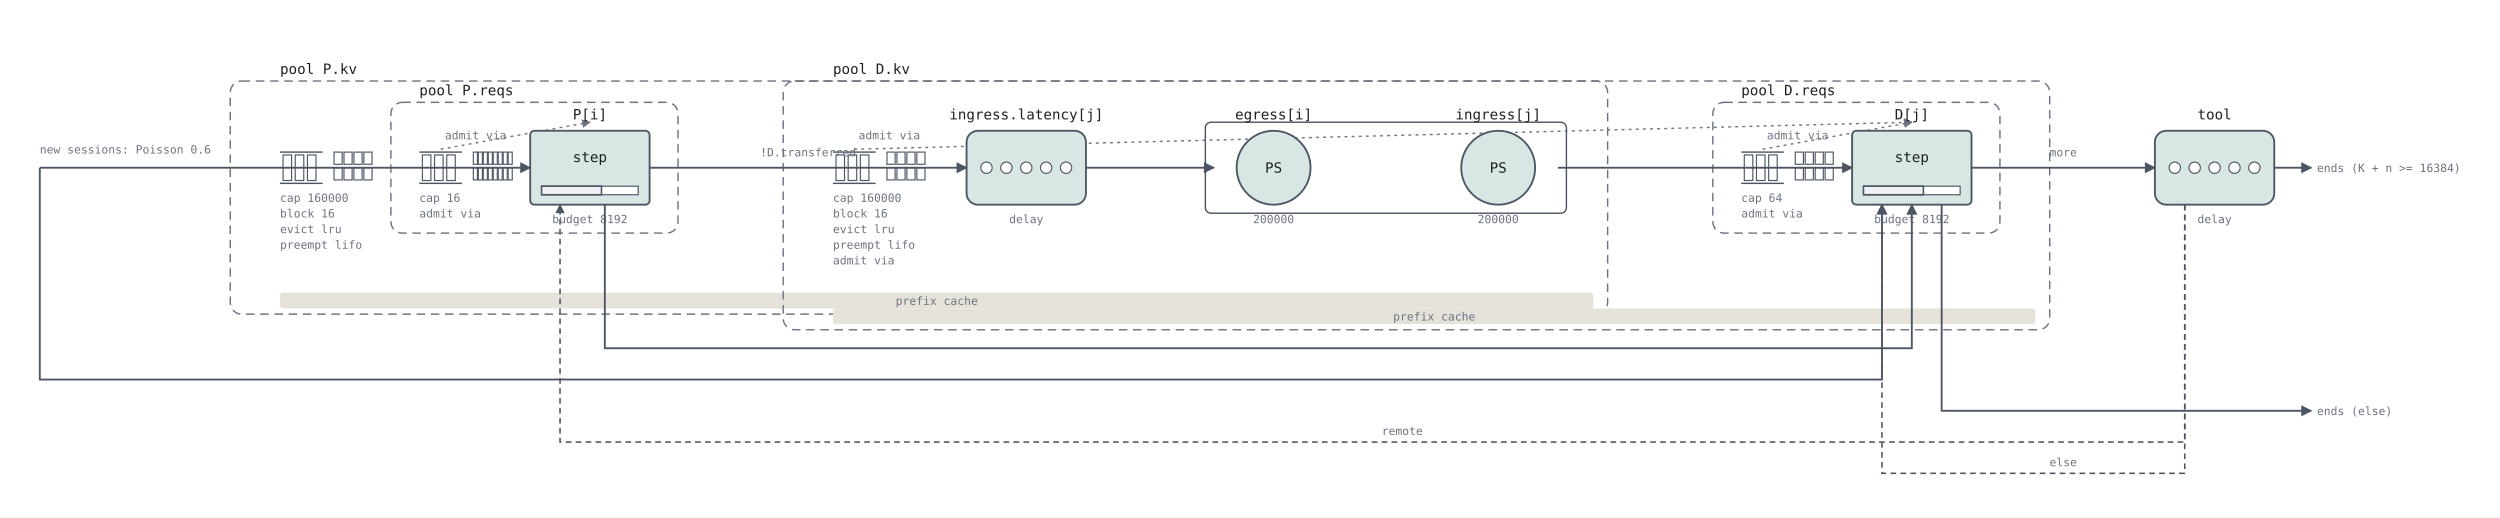
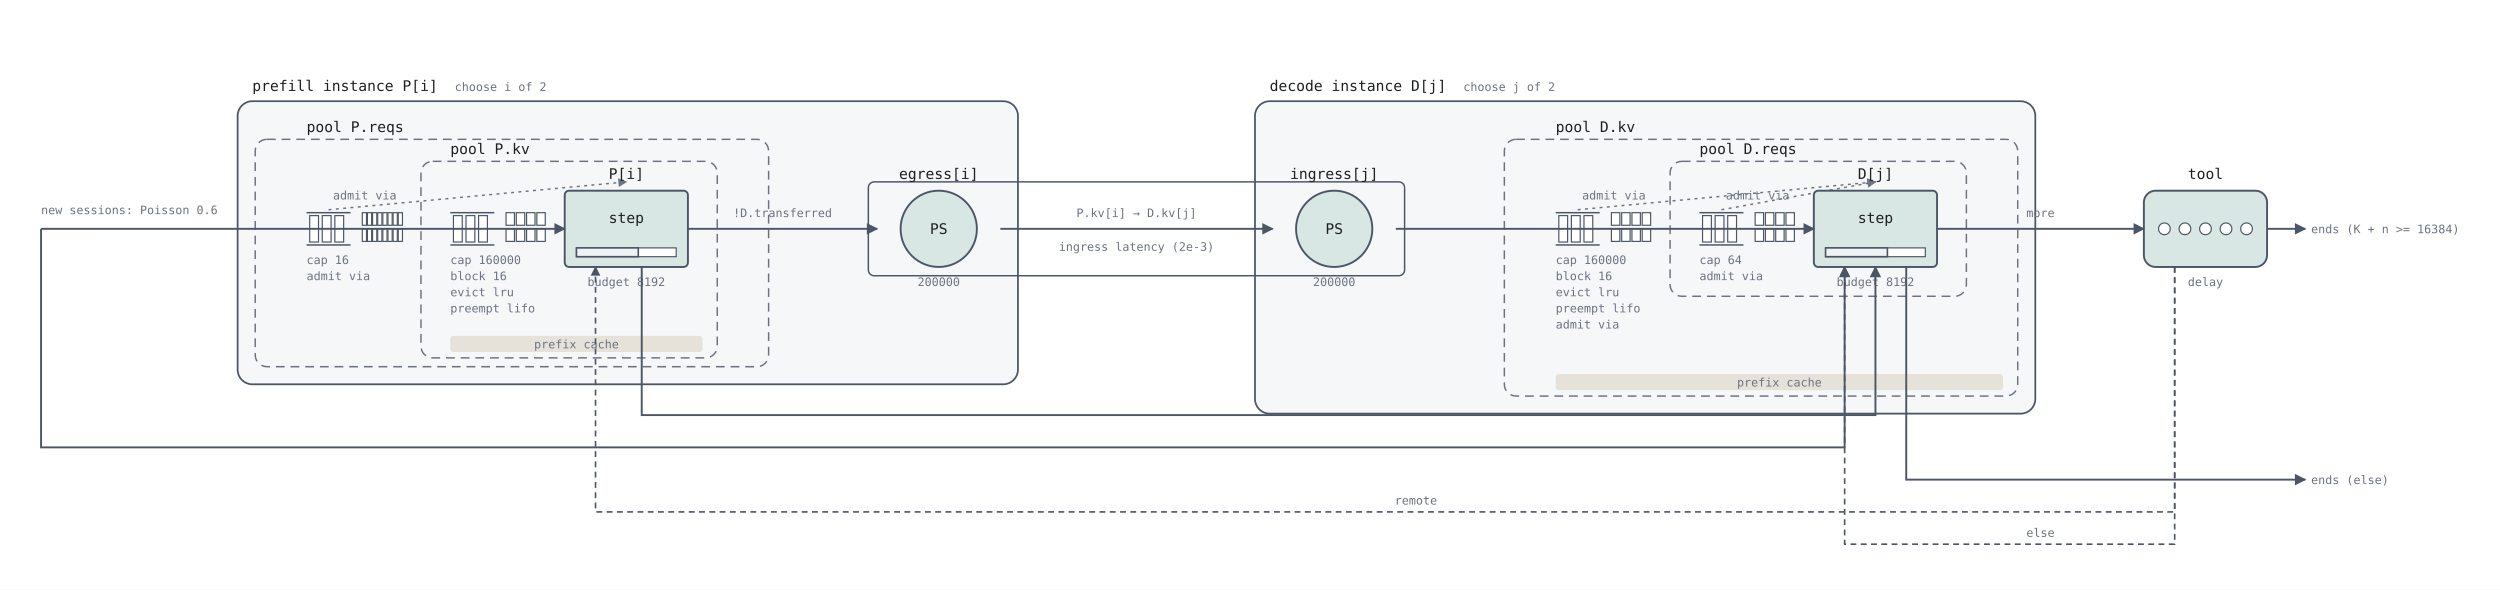
- <svg xmlns="http://www.w3.org/2000/svg" width="1758.8" height="364" viewBox="0 0 1758.8 364" role="img">
+ <svg xmlns="http://www.w3.org/2000/svg" width="1704.4" height="402" viewBox="0 0 1704.4 402" role="img">
  <style>
  text { font-family: ui-monospace, "SF Mono", Menlo, Consolas, monospace; }
  @media (prefers-color-scheme: dark) {
    text { fill: #e8e6e3; } text.dim { fill: #9aa4b2; }
    .bg { fill:#14171a }
    .solid { fill:#232a31;stroke:#b6bfcc }
    .cached { fill:#33302a }
+     .instance { fill:#1a1f24;stroke:#b6bfcc }
    .enclosure { stroke:#9aa4b2 }
    .station { fill:#26403d;stroke:#b6bfcc }
    .cell { fill:#14171a;stroke:#b6bfcc }
    .rail { stroke:#b6bfcc }
    .flow { stroke:#b6bfcc }
    .back { stroke:#b6bfcc }
    .relation { stroke:#9aa4b2 }
  }
</style>
  <defs>
    <marker id="a" viewBox="0 0 10 10" refX="9" refY="5" markerWidth="6" markerHeight="6" orient="auto-start-reverse">
      <path d="M0 0 L10 5 L0 10 z" fill="context-stroke" />
    </marker>
  </defs>
-   <rect class="bg" fill="#ffffff" x="0" y="0" width="1758.8" height="364" />
-   <rect class="rail" fill="none" stroke="#4b5563" stroke-width="1" x="848" y="86" width="254" height="64" rx="4" />
-   <rect class="enclosure" fill="none" stroke="#6b7280" stroke-width="1" stroke-dasharray="6 4" x="275" y="72" width="202" height="92" rx="8" />
-   <text x="295" y="67" text-anchor="start" font-size="10" fill="#1d2021">pool P.reqs</text>
-   <path class="rail" fill="none" stroke="#4b5563" stroke-width="1" d="M295 107 L325 107 M295 129 L325 129" />
-   <rect class="cell" fill="#ffffff" stroke="#4b5563" stroke-width=".8" x="297.14" y="109" width="6" height="18" />
-   <rect class="cell" fill="#ffffff" stroke="#4b5563" stroke-width=".8" x="305.71" y="109" width="6" height="18" />
-   <rect class="cell" fill="#ffffff" stroke="#4b5563" stroke-width=".8" x="314.29" y="109" width="6" height="18" />
-   <rect class="cell" fill="#ffffff" stroke="#4b5563" stroke-width=".8" x="333" y="107" width="2.87" height="8.58" />
-   <rect class="cell" fill="#ffffff" stroke="#4b5563" stroke-width=".8" x="336.5" y="107" width="2.87" height="8.58" />
-   <rect class="cell" fill="#ffffff" stroke="#4b5563" stroke-width=".8" x="340" y="107" width="2.87" height="8.58" />
-   <rect class="cell" fill="#ffffff" stroke="#4b5563" stroke-width=".8" x="343.5" y="107" width="2.87" height="8.58" />
-   <rect class="cell" fill="#ffffff" stroke="#4b5563" stroke-width=".8" x="347" y="107" width="2.87" height="8.58" />
-   <rect class="cell" fill="#ffffff" stroke="#4b5563" stroke-width=".8" x="350.5" y="107" width="2.87" height="8.58" />
-   <rect class="cell" fill="#ffffff" stroke="#4b5563" stroke-width=".8" x="354" y="107" width="2.87" height="8.58" />
-   <rect class="cell" fill="#ffffff" stroke="#4b5563" stroke-width=".8" x="357.5" y="107" width="2.87" height="8.58" />
-   <rect class="cell" fill="#ffffff" stroke="#4b5563" stroke-width=".8" x="333" y="118" width="2.87" height="8.58" />
-   <rect class="cell" fill="#ffffff" stroke="#4b5563" stroke-width=".8" x="336.5" y="118" width="2.87" height="8.58" />
-   <rect class="cell" fill="#ffffff" stroke="#4b5563" stroke-width=".8" x="340" y="118" width="2.87" height="8.58" />
-   <rect class="cell" fill="#ffffff" stroke="#4b5563" stroke-width=".8" x="343.5" y="118" width="2.87" height="8.58" />
-   <rect class="cell" fill="#ffffff" stroke="#4b5563" stroke-width=".8" x="347" y="118" width="2.87" height="8.58" />
-   <rect class="cell" fill="#ffffff" stroke="#4b5563" stroke-width=".8" x="350.5" y="118" width="2.87" height="8.58" />
-   <rect class="cell" fill="#ffffff" stroke="#4b5563" stroke-width=".8" x="354" y="118" width="2.87" height="8.58" />
-   <rect class="cell" fill="#ffffff" stroke="#4b5563" stroke-width=".8" x="357.5" y="118" width="2.87" height="8.58" />
-   <text x="295" y="142" text-anchor="start" font-size="8" fill="#6b7280" class="dim">cap 16</text>
-   <text x="295" y="153" text-anchor="start" font-size="8" fill="#6b7280" class="dim">admit via</text>
-   <path class="relation" fill="none" stroke="#6b7280" stroke-width="1" stroke-dasharray="2 3" d="M310 105 L415 86" marker-end="url(#a)" />
-   <text x="313" y="98" text-anchor="start" font-size="8" fill="#6b7280" class="dim">admit via</text>
-   <rect class="enclosure" fill="none" stroke="#6b7280" stroke-width="1" stroke-dasharray="6 4" x="162" y="57" width="969" height="164" rx="8" />
-   <text x="197" y="52" text-anchor="start" font-size="10" fill="#1d2021">pool P.kv</text>
-   <path class="rail" fill="none" stroke="#4b5563" stroke-width="1" d="M197 107 L227 107 M197 129 L227 129" />
-   <rect class="cell" fill="#ffffff" stroke="#4b5563" stroke-width=".8" x="199.14" y="109" width="6" height="18" />
-   <rect class="cell" fill="#ffffff" stroke="#4b5563" stroke-width=".8" x="207.71" y="109" width="6" height="18" />
-   <rect class="cell" fill="#ffffff" stroke="#4b5563" stroke-width=".8" x="216.29" y="109" width="6" height="18" />
-   <rect class="cell" fill="#ffffff" stroke="#4b5563" stroke-width=".8" x="235" y="107" width="5.74" height="8.58" />
-   <rect class="cell" fill="#ffffff" stroke="#4b5563" stroke-width=".8" x="242" y="107" width="5.74" height="8.58" />
-   <rect class="cell" fill="#ffffff" stroke="#4b5563" stroke-width=".8" x="249" y="107" width="5.74" height="8.58" />
-   <rect class="cell" fill="#ffffff" stroke="#4b5563" stroke-width=".8" x="256" y="107" width="5.74" height="8.58" />
-   <rect class="cell" fill="#ffffff" stroke="#4b5563" stroke-width=".8" x="235" y="118" width="5.74" height="8.58" />
-   <rect class="cell" fill="#ffffff" stroke="#4b5563" stroke-width=".8" x="242" y="118" width="5.74" height="8.58" />
-   <rect class="cell" fill="#ffffff" stroke="#4b5563" stroke-width=".8" x="249" y="118" width="5.74" height="8.58" />
-   <rect class="cell" fill="#ffffff" stroke="#4b5563" stroke-width=".8" x="256" y="118" width="5.74" height="8.58" />
-   <text x="197" y="142" text-anchor="start" font-size="8" fill="#6b7280" class="dim">cap 160000</text>
-   <text x="197" y="153" text-anchor="start" font-size="8" fill="#6b7280" class="dim">block 16</text>
-   <text x="197" y="164" text-anchor="start" font-size="8" fill="#6b7280" class="dim">evict lru</text>
-   <text x="197" y="175" text-anchor="start" font-size="8" fill="#6b7280" class="dim">preempt lifo</text>
-   <rect class="cached" fill="#e6e2da" stroke="none" x="197" y="206" width="924" height="11" rx="2" />
-   <text x="659" y="214.5" text-anchor="middle" font-size="8" fill="#6b7280" class="dim">prefix cache</text>
-   <rect class="enclosure" fill="none" stroke="#6b7280" stroke-width="1" stroke-dasharray="6 4" x="1205" y="72" width="202" height="92" rx="8" />
-   <text x="1225" y="67" text-anchor="start" font-size="10" fill="#1d2021">pool D.reqs</text>
-   <path class="rail" fill="none" stroke="#4b5563" stroke-width="1" d="M1225 107 L1255 107 M1225 129 L1255 129" />
-   <rect class="cell" fill="#ffffff" stroke="#4b5563" stroke-width=".8" x="1227.14" y="109" width="6" height="18" />
-   <rect class="cell" fill="#ffffff" stroke="#4b5563" stroke-width=".8" x="1235.71" y="109" width="6" height="18" />
-   <rect class="cell" fill="#ffffff" stroke="#4b5563" stroke-width=".8" x="1244.29" y="109" width="6" height="18" />
-   <rect class="cell" fill="#ffffff" stroke="#4b5563" stroke-width=".8" x="1263" y="107" width="5.74" height="8.58" />
-   <rect class="cell" fill="#ffffff" stroke="#4b5563" stroke-width=".8" x="1270" y="107" width="5.74" height="8.58" />
-   <rect class="cell" fill="#ffffff" stroke="#4b5563" stroke-width=".8" x="1277" y="107" width="5.74" height="8.58" />
-   <rect class="cell" fill="#ffffff" stroke="#4b5563" stroke-width=".8" x="1284" y="107" width="5.74" height="8.58" />
-   <rect class="cell" fill="#ffffff" stroke="#4b5563" stroke-width=".8" x="1263" y="118" width="5.74" height="8.58" />
-   <rect class="cell" fill="#ffffff" stroke="#4b5563" stroke-width=".8" x="1270" y="118" width="5.74" height="8.58" />
-   <rect class="cell" fill="#ffffff" stroke="#4b5563" stroke-width=".8" x="1277" y="118" width="5.74" height="8.58" />
-   <rect class="cell" fill="#ffffff" stroke="#4b5563" stroke-width=".8" x="1284" y="118" width="5.74" height="8.58" />
-   <text x="1225" y="142" text-anchor="start" font-size="8" fill="#6b7280" class="dim">cap 64</text>
-   <text x="1225" y="153" text-anchor="start" font-size="8" fill="#6b7280" class="dim">admit via</text>
-   <path class="relation" fill="none" stroke="#6b7280" stroke-width="1" stroke-dasharray="2 3" d="M1240 105 L1345 86" marker-end="url(#a)" />
-   <text x="1243" y="98" text-anchor="start" font-size="8" fill="#6b7280" class="dim">admit via</text>
-   <rect class="enclosure" fill="none" stroke="#6b7280" stroke-width="1" stroke-dasharray="6 4" x="551" y="57" width="891" height="175" rx="8" />
-   <text x="586" y="52" text-anchor="start" font-size="10" fill="#1d2021">pool D.kv</text>
-   <path class="rail" fill="none" stroke="#4b5563" stroke-width="1" d="M586 107 L616 107 M586 129 L616 129" />
-   <rect class="cell" fill="#ffffff" stroke="#4b5563" stroke-width=".8" x="588.14" y="109" width="6" height="18" />
-   <rect class="cell" fill="#ffffff" stroke="#4b5563" stroke-width=".8" x="596.71" y="109" width="6" height="18" />
-   <rect class="cell" fill="#ffffff" stroke="#4b5563" stroke-width=".8" x="605.29" y="109" width="6" height="18" />
-   <rect class="cell" fill="#ffffff" stroke="#4b5563" stroke-width=".8" x="624" y="107" width="5.74" height="8.58" />
-   <rect class="cell" fill="#ffffff" stroke="#4b5563" stroke-width=".8" x="631" y="107" width="5.74" height="8.58" />
-   <rect class="cell" fill="#ffffff" stroke="#4b5563" stroke-width=".8" x="638" y="107" width="5.74" height="8.58" />
-   <rect class="cell" fill="#ffffff" stroke="#4b5563" stroke-width=".8" x="645" y="107" width="5.74" height="8.58" />
-   <rect class="cell" fill="#ffffff" stroke="#4b5563" stroke-width=".8" x="624" y="118" width="5.74" height="8.58" />
-   <rect class="cell" fill="#ffffff" stroke="#4b5563" stroke-width=".8" x="631" y="118" width="5.74" height="8.58" />
-   <rect class="cell" fill="#ffffff" stroke="#4b5563" stroke-width=".8" x="638" y="118" width="5.74" height="8.58" />
-   <rect class="cell" fill="#ffffff" stroke="#4b5563" stroke-width=".8" x="645" y="118" width="5.74" height="8.58" />
-   <text x="586" y="142" text-anchor="start" font-size="8" fill="#6b7280" class="dim">cap 160000</text>
-   <text x="586" y="153" text-anchor="start" font-size="8" fill="#6b7280" class="dim">block 16</text>
-   <text x="586" y="164" text-anchor="start" font-size="8" fill="#6b7280" class="dim">evict lru</text>
-   <text x="586" y="175" text-anchor="start" font-size="8" fill="#6b7280" class="dim">preempt lifo</text>
-   <text x="586" y="186" text-anchor="start" font-size="8" fill="#6b7280" class="dim">admit via</text>
-   <rect class="cached" fill="#e6e2da" stroke="none" x="586" y="217" width="846" height="11" rx="2" />
-   <text x="1009" y="225.5" text-anchor="middle" font-size="8" fill="#6b7280" class="dim">prefix cache</text>
-   <path class="relation" fill="none" stroke="#6b7280" stroke-width="1" stroke-dasharray="2 3" d="M601 105 L1345 86" marker-end="url(#a)" />
-   <text x="604" y="98" text-anchor="start" font-size="8" fill="#6b7280" class="dim">admit via</text>
-   <rect class="station" fill="#d8e6e4" stroke="#4b5563" stroke-width="1.3" x="373" y="92" width="84" height="52" rx="3" />
-   <rect class="cell" fill="#ffffff" stroke="#4b5563" stroke-width=".8" x="381" y="131" width="68" height="6" />
-   <rect class="solid" fill="#eef2f5" stroke="#4b5563" stroke-width="1.1" x="381" y="131" width="42.16" height="6" />
-   <text x="415" y="114" text-anchor="middle" font-size="10" fill="#1d2021">step</text>
-   <text x="415" y="84" text-anchor="middle" font-size="10" fill="#1d2021">P[i]</text>
-   <text x="415" y="157" text-anchor="middle" font-size="8" fill="#6b7280" class="dim">budget 8192</text>
-   <rect class="station" fill="#d8e6e4" stroke="#4b5563" stroke-width="1.3" x="680" y="92" width="84" height="52" rx="8" />
-   <circle class="cell" fill="#ffffff" stroke="#4b5563" stroke-width=".8" cx="694" cy="118" r="4" />
-   <circle class="cell" fill="#ffffff" stroke="#4b5563" stroke-width=".8" cx="708" cy="118" r="4" />
-   <circle class="cell" fill="#ffffff" stroke="#4b5563" stroke-width=".8" cx="722" cy="118" r="4" />
-   <circle class="cell" fill="#ffffff" stroke="#4b5563" stroke-width=".8" cx="736" cy="118" r="4" />
-   <circle class="cell" fill="#ffffff" stroke="#4b5563" stroke-width=".8" cx="750" cy="118" r="4" />
-   <text x="722" y="84" text-anchor="middle" font-size="10" fill="#1d2021">ingress.latency[j]</text>
-   <text x="722" y="157" text-anchor="middle" font-size="8" fill="#6b7280" class="dim">delay</text>
-   <circle class="station" fill="#d8e6e4" stroke="#4b5563" stroke-width="1.3" cx="896" cy="118" r="26" />
-   <text x="896" y="121.5" text-anchor="middle" font-size="10" fill="#1d2021">PS</text>
-   <text x="896" y="84" text-anchor="middle" font-size="10" fill="#1d2021">egress[i]</text>
-   <text x="896" y="157" text-anchor="middle" font-size="8" fill="#6b7280" class="dim">200000</text>
-   <circle class="station" fill="#d8e6e4" stroke="#4b5563" stroke-width="1.3" cx="1054" cy="118" r="26" />
-   <text x="1054" y="121.5" text-anchor="middle" font-size="10" fill="#1d2021">PS</text>
-   <text x="1054" y="84" text-anchor="middle" font-size="10" fill="#1d2021">ingress[j]</text>
-   <text x="1054" y="157" text-anchor="middle" font-size="8" fill="#6b7280" class="dim">200000</text>
-   <rect class="station" fill="#d8e6e4" stroke="#4b5563" stroke-width="1.3" x="1303" y="92" width="84" height="52" rx="3" />
-   <rect class="cell" fill="#ffffff" stroke="#4b5563" stroke-width=".8" x="1311" y="131" width="68" height="6" />
-   <rect class="solid" fill="#eef2f5" stroke="#4b5563" stroke-width="1.1" x="1311" y="131" width="42.16" height="6" />
-   <text x="1345" y="114" text-anchor="middle" font-size="10" fill="#1d2021">step</text>
-   <text x="1345" y="84" text-anchor="middle" font-size="10" fill="#1d2021">D[j]</text>
-   <text x="1345" y="157" text-anchor="middle" font-size="8" fill="#6b7280" class="dim">budget 8192</text>
-   <rect class="station" fill="#d8e6e4" stroke="#4b5563" stroke-width="1.3" x="1516" y="92" width="84" height="52" rx="8" />
-   <circle class="cell" fill="#ffffff" stroke="#4b5563" stroke-width=".8" cx="1530" cy="118" r="4" />
-   <circle class="cell" fill="#ffffff" stroke="#4b5563" stroke-width=".8" cx="1544" cy="118" r="4" />
-   <circle class="cell" fill="#ffffff" stroke="#4b5563" stroke-width=".8" cx="1558" cy="118" r="4" />
-   <circle class="cell" fill="#ffffff" stroke="#4b5563" stroke-width=".8" cx="1572" cy="118" r="4" />
-   <circle class="cell" fill="#ffffff" stroke="#4b5563" stroke-width=".8" cx="1586" cy="118" r="4" />
-   <text x="1558" y="84" text-anchor="middle" font-size="10" fill="#1d2021">tool</text>
-   <text x="1558" y="157" text-anchor="middle" font-size="8" fill="#6b7280" class="dim">delay</text>
-   <path class="flow" fill="none" stroke="#4b5563" stroke-width="1.3" d="M28 118 L373 118" marker-end="url(#a)" />
-   <text x="28" y="108" text-anchor="start" font-size="8" fill="#6b7280" class="dim">new sessions: Poisson 0.6</text>
-   <path class="flow" fill="none" stroke="#4b5563" stroke-width="1.3" d="M457 118 L680 118" marker-end="url(#a)" />
-   <text x="568.5" y="110" text-anchor="middle" font-size="8" fill="#6b7280" class="dim">!D.transferred</text>
-   <path class="flow" fill="none" stroke="#4b5563" stroke-width="1.3" d="M764 118 L854 118" marker-end="url(#a)" />
-   <path class="flow" fill="none" stroke="#4b5563" stroke-width="1.3" d="M1096 118 L1303 118" marker-end="url(#a)" />
-   <path class="flow" fill="none" stroke="#4b5563" stroke-width="1.3" d="M425.5 144 L425.5 245 L1345 245 L1345 144" marker-end="url(#a)" />
-   <path class="flow" fill="none" stroke="#4b5563" stroke-width="1.3" d="M28 118 L28 267 L1324 267 L1324 144" marker-end="url(#a)" />
-   <path class="flow" fill="none" stroke="#4b5563" stroke-width="1.3" d="M1387 118 L1516 118" marker-end="url(#a)" />
-   <text x="1451.5" y="110" text-anchor="middle" font-size="8" fill="#6b7280" class="dim">more</text>
-   <path class="flow" fill="none" stroke="#4b5563" stroke-width="1.3" d="M1366 144 L1366 289 L1626 289" marker-end="url(#a)" />
-   <text x="1630" y="292" text-anchor="start" font-size="8" fill="#6b7280" class="dim">ends (else)</text>
-   <path class="flow" fill="none" stroke="#4b5563" stroke-width="1.3" d="M1600 118 L1626 118" marker-end="url(#a)" />
-   <text x="1630" y="121" text-anchor="start" font-size="8" fill="#6b7280" class="dim">ends (K + n &gt;= 16384)</text>
-   <path class="back" fill="none" stroke="#4b5563" stroke-width="1.1" stroke-dasharray="4 3" d="M1537 144 L1537 311 L394 311 L394 144" marker-end="url(#a)" />
-   <text x="986.5" y="306" text-anchor="middle" font-size="8" fill="#6b7280" class="dim">remote</text>
-   <path class="back" fill="none" stroke="#4b5563" stroke-width="1.1" stroke-dasharray="4 3" d="M1537 144 L1537 333 L1324 333 L1324 144" marker-end="url(#a)" />
-   <text x="1451.5" y="328" text-anchor="middle" font-size="8" fill="#6b7280" class="dim">else</text>
+   <rect class="bg" fill="#ffffff" x="0" y="0" width="1704.4" height="402" />
+   <rect class="instance" fill="#f5f7f9" stroke="#4b5563" stroke-width="1.2" x="855.6" y="69" width="532" height="213" rx="10" />
+   <rect class="instance" fill="#f5f7f9" stroke="#4b5563" stroke-width="1.2" x="162" y="69" width="532" height="193" rx="10" />
+   <rect class="rail" fill="none" stroke="#4b5563" stroke-width="1" x="592" y="124" width="365.6" height="64" rx="4" />
+   <path class="flow" fill="none" stroke="#4b5563" stroke-width="1.3" d="M682 156 L867.6 156" marker-end="url(#a)" />
+   <text x="774.8" y="148" text-anchor="middle" font-size="8" fill="#6b7280" class="dim">P.kv[i] → D.kv[j]</text>
+   <text x="774.8" y="171" text-anchor="middle" font-size="8" fill="#6b7280" class="dim">ingress latency (2e-3)</text>
+   <rect class="enclosure" fill="none" stroke="#6b7280" stroke-width="1" stroke-dasharray="6 4" x="174" y="95" width="350" height="155" rx="8" />
+   <text x="209" y="90" text-anchor="start" font-size="10" fill="#1d2021">pool P.reqs</text>
+   <path class="rail" fill="none" stroke="#4b5563" stroke-width="1" d="M209 145 L239 145 M209 167 L239 167" />
+   <rect class="cell" fill="#ffffff" stroke="#4b5563" stroke-width=".8" x="211.14" y="147" width="6" height="18" />
+   <rect class="cell" fill="#ffffff" stroke="#4b5563" stroke-width=".8" x="219.71" y="147" width="6" height="18" />
+   <rect class="cell" fill="#ffffff" stroke="#4b5563" stroke-width=".8" x="228.29" y="147" width="6" height="18" />
+   <rect class="cell" fill="#ffffff" stroke="#4b5563" stroke-width=".8" x="247" y="145" width="2.87" height="8.58" />
+   <rect class="cell" fill="#ffffff" stroke="#4b5563" stroke-width=".8" x="250.5" y="145" width="2.87" height="8.58" />
+   <rect class="cell" fill="#ffffff" stroke="#4b5563" stroke-width=".8" x="254" y="145" width="2.87" height="8.58" />
+   <rect class="cell" fill="#ffffff" stroke="#4b5563" stroke-width=".8" x="257.5" y="145" width="2.87" height="8.58" />
+   <rect class="cell" fill="#ffffff" stroke="#4b5563" stroke-width=".8" x="261" y="145" width="2.87" height="8.58" />
+   <rect class="cell" fill="#ffffff" stroke="#4b5563" stroke-width=".8" x="264.5" y="145" width="2.87" height="8.58" />
+   <rect class="cell" fill="#ffffff" stroke="#4b5563" stroke-width=".8" x="268" y="145" width="2.87" height="8.58" />
+   <rect class="cell" fill="#ffffff" stroke="#4b5563" stroke-width=".8" x="271.5" y="145" width="2.87" height="8.58" />
+   <rect class="cell" fill="#ffffff" stroke="#4b5563" stroke-width=".8" x="247" y="156" width="2.87" height="8.58" />
+   <rect class="cell" fill="#ffffff" stroke="#4b5563" stroke-width=".8" x="250.5" y="156" width="2.87" height="8.58" />
+   <rect class="cell" fill="#ffffff" stroke="#4b5563" stroke-width=".8" x="254" y="156" width="2.87" height="8.58" />
+   <rect class="cell" fill="#ffffff" stroke="#4b5563" stroke-width=".8" x="257.5" y="156" width="2.87" height="8.58" />
+   <rect class="cell" fill="#ffffff" stroke="#4b5563" stroke-width=".8" x="261" y="156" width="2.87" height="8.58" />
+   <rect class="cell" fill="#ffffff" stroke="#4b5563" stroke-width=".8" x="264.5" y="156" width="2.87" height="8.58" />
+   <rect class="cell" fill="#ffffff" stroke="#4b5563" stroke-width=".8" x="268" y="156" width="2.87" height="8.58" />
+   <rect class="cell" fill="#ffffff" stroke="#4b5563" stroke-width=".8" x="271.5" y="156" width="2.87" height="8.58" />
+   <text x="209" y="180" text-anchor="start" font-size="8" fill="#6b7280" class="dim">cap 16</text>
+   <text x="209" y="191" text-anchor="start" font-size="8" fill="#6b7280" class="dim">admit via</text>
+   <path class="relation" fill="none" stroke="#6b7280" stroke-width="1" stroke-dasharray="2 3" d="M224 143 L427 124" marker-end="url(#a)" />
+   <text x="227" y="136" text-anchor="start" font-size="8" fill="#6b7280" class="dim">admit via</text>
+   <rect class="enclosure" fill="none" stroke="#6b7280" stroke-width="1" stroke-dasharray="6 4" x="287" y="110" width="202" height="134" rx="8" />
+   <text x="307" y="105" text-anchor="start" font-size="10" fill="#1d2021">pool P.kv</text>
+   <path class="rail" fill="none" stroke="#4b5563" stroke-width="1" d="M307 145 L337 145 M307 167 L337 167" />
+   <rect class="cell" fill="#ffffff" stroke="#4b5563" stroke-width=".8" x="309.14" y="147" width="6" height="18" />
+   <rect class="cell" fill="#ffffff" stroke="#4b5563" stroke-width=".8" x="317.71" y="147" width="6" height="18" />
+   <rect class="cell" fill="#ffffff" stroke="#4b5563" stroke-width=".8" x="326.29" y="147" width="6" height="18" />
+   <rect class="cell" fill="#ffffff" stroke="#4b5563" stroke-width=".8" x="345" y="145" width="5.74" height="8.58" />
+   <rect class="cell" fill="#ffffff" stroke="#4b5563" stroke-width=".8" x="352" y="145" width="5.74" height="8.58" />
+   <rect class="cell" fill="#ffffff" stroke="#4b5563" stroke-width=".8" x="359" y="145" width="5.74" height="8.58" />
+   <rect class="cell" fill="#ffffff" stroke="#4b5563" stroke-width=".8" x="366" y="145" width="5.74" height="8.58" />
+   <rect class="cell" fill="#ffffff" stroke="#4b5563" stroke-width=".8" x="345" y="156" width="5.74" height="8.58" />
+   <rect class="cell" fill="#ffffff" stroke="#4b5563" stroke-width=".8" x="352" y="156" width="5.74" height="8.58" />
+   <rect class="cell" fill="#ffffff" stroke="#4b5563" stroke-width=".8" x="359" y="156" width="5.74" height="8.58" />
+   <rect class="cell" fill="#ffffff" stroke="#4b5563" stroke-width=".8" x="366" y="156" width="5.74" height="8.58" />
+   <text x="307" y="180" text-anchor="start" font-size="8" fill="#6b7280" class="dim">cap 160000</text>
+   <text x="307" y="191" text-anchor="start" font-size="8" fill="#6b7280" class="dim">block 16</text>
+   <text x="307" y="202" text-anchor="start" font-size="8" fill="#6b7280" class="dim">evict lru</text>
+   <text x="307" y="213" text-anchor="start" font-size="8" fill="#6b7280" class="dim">preempt lifo</text>
+   <rect class="cached" fill="#e6e2da" stroke="none" x="307" y="229" width="172" height="11" rx="2" />
+   <text x="393" y="237.5" text-anchor="middle" font-size="8" fill="#6b7280" class="dim">prefix cache</text>
+   <rect class="enclosure" fill="none" stroke="#6b7280" stroke-width="1" stroke-dasharray="6 4" x="1138.6" y="110" width="202" height="92" rx="8" />
+   <text x="1158.6" y="105" text-anchor="start" font-size="10" fill="#1d2021">pool D.reqs</text>
+   <path class="rail" fill="none" stroke="#4b5563" stroke-width="1" d="M1158.6 145 L1188.6 145 M1158.6 167 L1188.6 167" />
+   <rect class="cell" fill="#ffffff" stroke="#4b5563" stroke-width=".8" x="1160.74" y="147" width="6" height="18" />
+   <rect class="cell" fill="#ffffff" stroke="#4b5563" stroke-width=".8" x="1169.31" y="147" width="6" height="18" />
+   <rect class="cell" fill="#ffffff" stroke="#4b5563" stroke-width=".8" x="1177.89" y="147" width="6" height="18" />
+   <rect class="cell" fill="#ffffff" stroke="#4b5563" stroke-width=".8" x="1196.6" y="145" width="5.74" height="8.58" />
+   <rect class="cell" fill="#ffffff" stroke="#4b5563" stroke-width=".8" x="1203.6" y="145" width="5.74" height="8.58" />
+   <rect class="cell" fill="#ffffff" stroke="#4b5563" stroke-width=".8" x="1210.6" y="145" width="5.74" height="8.58" />
+   <rect class="cell" fill="#ffffff" stroke="#4b5563" stroke-width=".8" x="1217.6" y="145" width="5.74" height="8.58" />
+   <rect class="cell" fill="#ffffff" stroke="#4b5563" stroke-width=".8" x="1196.6" y="156" width="5.74" height="8.58" />
+   <rect class="cell" fill="#ffffff" stroke="#4b5563" stroke-width=".8" x="1203.6" y="156" width="5.74" height="8.58" />
+   <rect class="cell" fill="#ffffff" stroke="#4b5563" stroke-width=".8" x="1210.6" y="156" width="5.74" height="8.58" />
+   <rect class="cell" fill="#ffffff" stroke="#4b5563" stroke-width=".8" x="1217.6" y="156" width="5.74" height="8.58" />
+   <text x="1158.6" y="180" text-anchor="start" font-size="8" fill="#6b7280" class="dim">cap 64</text>
+   <text x="1158.6" y="191" text-anchor="start" font-size="8" fill="#6b7280" class="dim">admit via</text>
+   <path class="relation" fill="none" stroke="#6b7280" stroke-width="1" stroke-dasharray="2 3" d="M1173.6 143 L1278.6 124" marker-end="url(#a)" />
+   <text x="1176.6" y="136" text-anchor="start" font-size="8" fill="#6b7280" class="dim">admit via</text>
+   <rect class="enclosure" fill="none" stroke="#6b7280" stroke-width="1" stroke-dasharray="6 4" x="1025.6" y="95" width="350" height="175" rx="8" />
+   <text x="1060.6" y="90" text-anchor="start" font-size="10" fill="#1d2021">pool D.kv</text>
+   <path class="rail" fill="none" stroke="#4b5563" stroke-width="1" d="M1060.6 145 L1090.6 145 M1060.6 167 L1090.6 167" />
+   <rect class="cell" fill="#ffffff" stroke="#4b5563" stroke-width=".8" x="1062.74" y="147" width="6" height="18" />
+   <rect class="cell" fill="#ffffff" stroke="#4b5563" stroke-width=".8" x="1071.31" y="147" width="6" height="18" />
+   <rect class="cell" fill="#ffffff" stroke="#4b5563" stroke-width=".8" x="1079.89" y="147" width="6" height="18" />
+   <rect class="cell" fill="#ffffff" stroke="#4b5563" stroke-width=".8" x="1098.6" y="145" width="5.74" height="8.58" />
+   <rect class="cell" fill="#ffffff" stroke="#4b5563" stroke-width=".8" x="1105.6" y="145" width="5.74" height="8.58" />
+   <rect class="cell" fill="#ffffff" stroke="#4b5563" stroke-width=".8" x="1112.6" y="145" width="5.74" height="8.58" />
+   <rect class="cell" fill="#ffffff" stroke="#4b5563" stroke-width=".8" x="1119.6" y="145" width="5.74" height="8.58" />
+   <rect class="cell" fill="#ffffff" stroke="#4b5563" stroke-width=".8" x="1098.6" y="156" width="5.74" height="8.58" />
+   <rect class="cell" fill="#ffffff" stroke="#4b5563" stroke-width=".8" x="1105.6" y="156" width="5.74" height="8.58" />
+   <rect class="cell" fill="#ffffff" stroke="#4b5563" stroke-width=".8" x="1112.6" y="156" width="5.74" height="8.58" />
+   <rect class="cell" fill="#ffffff" stroke="#4b5563" stroke-width=".8" x="1119.6" y="156" width="5.74" height="8.58" />
+   <text x="1060.6" y="180" text-anchor="start" font-size="8" fill="#6b7280" class="dim">cap 160000</text>
+   <text x="1060.6" y="191" text-anchor="start" font-size="8" fill="#6b7280" class="dim">block 16</text>
+   <text x="1060.6" y="202" text-anchor="start" font-size="8" fill="#6b7280" class="dim">evict lru</text>
+   <text x="1060.6" y="213" text-anchor="start" font-size="8" fill="#6b7280" class="dim">preempt lifo</text>
+   <text x="1060.6" y="224" text-anchor="start" font-size="8" fill="#6b7280" class="dim">admit via</text>
+   <rect class="cached" fill="#e6e2da" stroke="none" x="1060.6" y="255" width="305" height="11" rx="2" />
+   <text x="1213.1" y="263.5" text-anchor="middle" font-size="8" fill="#6b7280" class="dim">prefix cache</text>
+   <path class="relation" fill="none" stroke="#6b7280" stroke-width="1" stroke-dasharray="2 3" d="M1075.6 143 L1278.6 124" marker-end="url(#a)" />
+   <text x="1078.6" y="136" text-anchor="start" font-size="8" fill="#6b7280" class="dim">admit via</text>
+   <rect class="station" fill="#d8e6e4" stroke="#4b5563" stroke-width="1.3" x="385" y="130" width="84" height="52" rx="3" />
+   <rect class="cell" fill="#ffffff" stroke="#4b5563" stroke-width=".8" x="393" y="169" width="68" height="6" />
+   <rect class="solid" fill="#eef2f5" stroke="#4b5563" stroke-width="1.1" x="393" y="169" width="42.16" height="6" />
+   <text x="427" y="152" text-anchor="middle" font-size="10" fill="#1d2021">step</text>
+   <text x="427" y="122" text-anchor="middle" font-size="10" fill="#1d2021">P[i]</text>
+   <text x="427" y="195" text-anchor="middle" font-size="8" fill="#6b7280" class="dim">budget 8192</text>
+   <circle class="station" fill="#d8e6e4" stroke="#4b5563" stroke-width="1.3" cx="640" cy="156" r="26" />
+   <text x="640" y="159.5" text-anchor="middle" font-size="10" fill="#1d2021">PS</text>
+   <text x="640" y="122" text-anchor="middle" font-size="10" fill="#1d2021">egress[i]</text>
+   <text x="640" y="195" text-anchor="middle" font-size="8" fill="#6b7280" class="dim">200000</text>
+   <circle class="station" fill="#d8e6e4" stroke="#4b5563" stroke-width="1.3" cx="909.6" cy="156" r="26" />
+   <text x="909.6" y="159.5" text-anchor="middle" font-size="10" fill="#1d2021">PS</text>
+   <text x="909.6" y="122" text-anchor="middle" font-size="10" fill="#1d2021">ingress[j]</text>
+   <text x="909.6" y="195" text-anchor="middle" font-size="8" fill="#6b7280" class="dim">200000</text>
+   <rect class="station" fill="#d8e6e4" stroke="#4b5563" stroke-width="1.3" x="1236.6" y="130" width="84" height="52" rx="3" />
+   <rect class="cell" fill="#ffffff" stroke="#4b5563" stroke-width=".8" x="1244.6" y="169" width="68" height="6" />
+   <rect class="solid" fill="#eef2f5" stroke="#4b5563" stroke-width="1.1" x="1244.6" y="169" width="42.16" height="6" />
+   <text x="1278.6" y="152" text-anchor="middle" font-size="10" fill="#1d2021">step</text>
+   <text x="1278.6" y="122" text-anchor="middle" font-size="10" fill="#1d2021">D[j]</text>
+   <text x="1278.6" y="195" text-anchor="middle" font-size="8" fill="#6b7280" class="dim">budget 8192</text>
+   <rect class="station" fill="#d8e6e4" stroke="#4b5563" stroke-width="1.3" x="1461.6" y="130" width="84" height="52" rx="8" />
+   <circle class="cell" fill="#ffffff" stroke="#4b5563" stroke-width=".8" cx="1475.6" cy="156" r="4" />
+   <circle class="cell" fill="#ffffff" stroke="#4b5563" stroke-width=".8" cx="1489.6" cy="156" r="4" />
+   <circle class="cell" fill="#ffffff" stroke="#4b5563" stroke-width=".8" cx="1503.6" cy="156" r="4" />
+   <circle class="cell" fill="#ffffff" stroke="#4b5563" stroke-width=".8" cx="1517.6" cy="156" r="4" />
+   <circle class="cell" fill="#ffffff" stroke="#4b5563" stroke-width=".8" cx="1531.6" cy="156" r="4" />
+   <text x="1503.6" y="122" text-anchor="middle" font-size="10" fill="#1d2021">tool</text>
+   <text x="1503.6" y="195" text-anchor="middle" font-size="8" fill="#6b7280" class="dim">delay</text>
+   <text x="172" y="62" text-anchor="start" font-size="10" fill="#1d2021">prefill instance P[i]</text>
+   <text x="310" y="62" text-anchor="start" font-size="8" fill="#6b7280" class="dim">choose i of 2</text>
+   <text x="865.6" y="62" text-anchor="start" font-size="10" fill="#1d2021">decode instance D[j]</text>
+   <text x="997.6" y="62" text-anchor="start" font-size="8" fill="#6b7280" class="dim">choose j of 2</text>
+   <path class="flow" fill="none" stroke="#4b5563" stroke-width="1.3" d="M28 156 L385 156" marker-end="url(#a)" />
+   <text x="28" y="146" text-anchor="start" font-size="8" fill="#6b7280" class="dim">new sessions: Poisson 0.6</text>
+   <path class="flow" fill="none" stroke="#4b5563" stroke-width="1.3" d="M469 156 L598 156" marker-end="url(#a)" />
+   <text x="533.5" y="148" text-anchor="middle" font-size="8" fill="#6b7280" class="dim">!D.transferred</text>
+   <path class="flow" fill="none" stroke="#4b5563" stroke-width="1.3" d="M951.6 156 L1236.6 156" marker-end="url(#a)" />
+   <path class="flow" fill="none" stroke="#4b5563" stroke-width="1.3" d="M437.5 182 L437.5 283 L1278.6 283 L1278.6 182" marker-end="url(#a)" />
+   <path class="flow" fill="none" stroke="#4b5563" stroke-width="1.3" d="M28 156 L28 305 L1257.6 305 L1257.6 182" marker-end="url(#a)" />
+   <path class="flow" fill="none" stroke="#4b5563" stroke-width="1.3" d="M1320.6 156 L1461.6 156" marker-end="url(#a)" />
+   <text x="1391.1" y="148" text-anchor="middle" font-size="8" fill="#6b7280" class="dim">more</text>
+   <path class="flow" fill="none" stroke="#4b5563" stroke-width="1.3" d="M1299.6 182 L1299.6 327 L1571.6 327" marker-end="url(#a)" />
+   <text x="1575.6" y="330" text-anchor="start" font-size="8" fill="#6b7280" class="dim">ends (else)</text>
+   <path class="flow" fill="none" stroke="#4b5563" stroke-width="1.3" d="M1545.6 156 L1571.6 156" marker-end="url(#a)" />
+   <text x="1575.6" y="159" text-anchor="start" font-size="8" fill="#6b7280" class="dim">ends (K + n &gt;= 16384)</text>
+   <path class="back" fill="none" stroke="#4b5563" stroke-width="1.1" stroke-dasharray="4 3" d="M1482.6 182 L1482.6 349 L406 349 L406 182" marker-end="url(#a)" />
+   <text x="965.3" y="344" text-anchor="middle" font-size="8" fill="#6b7280" class="dim">remote</text>
+   <path class="back" fill="none" stroke="#4b5563" stroke-width="1.1" stroke-dasharray="4 3" d="M1482.6 182 L1482.6 371 L1257.6 371 L1257.6 182" marker-end="url(#a)" />
+   <text x="1391.1" y="366" text-anchor="middle" font-size="8" fill="#6b7280" class="dim">else</text>
</svg>
